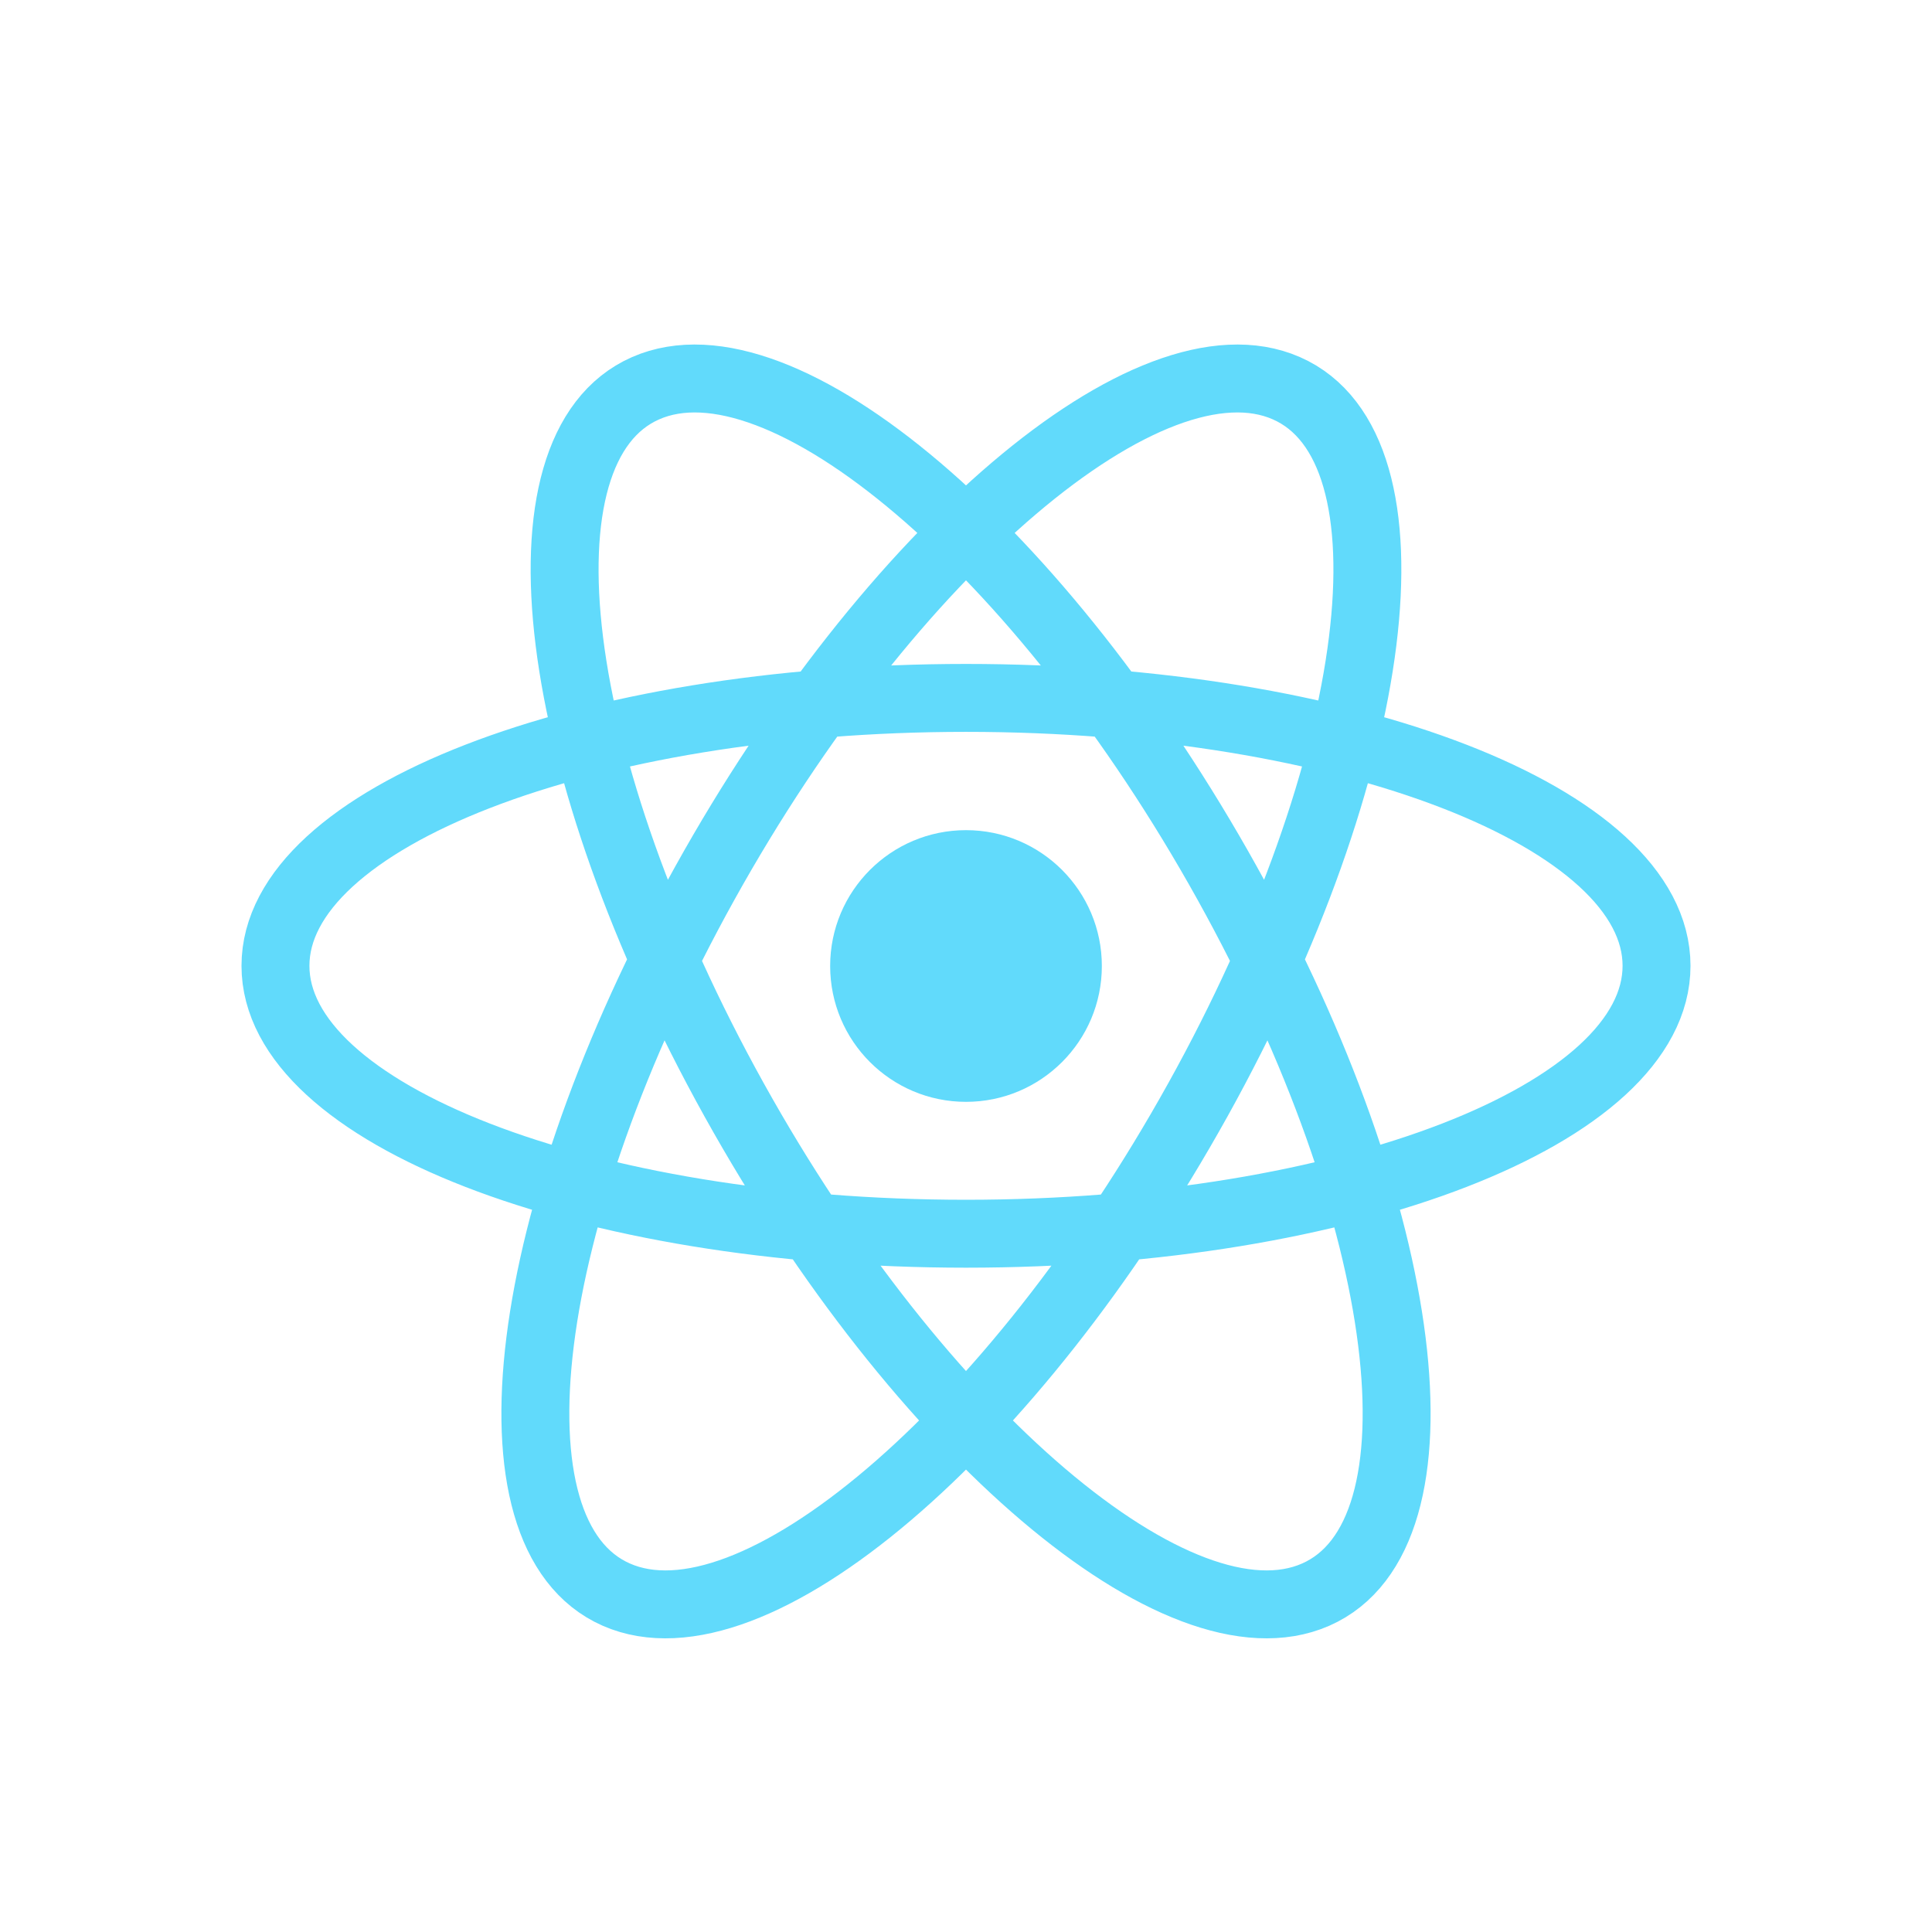
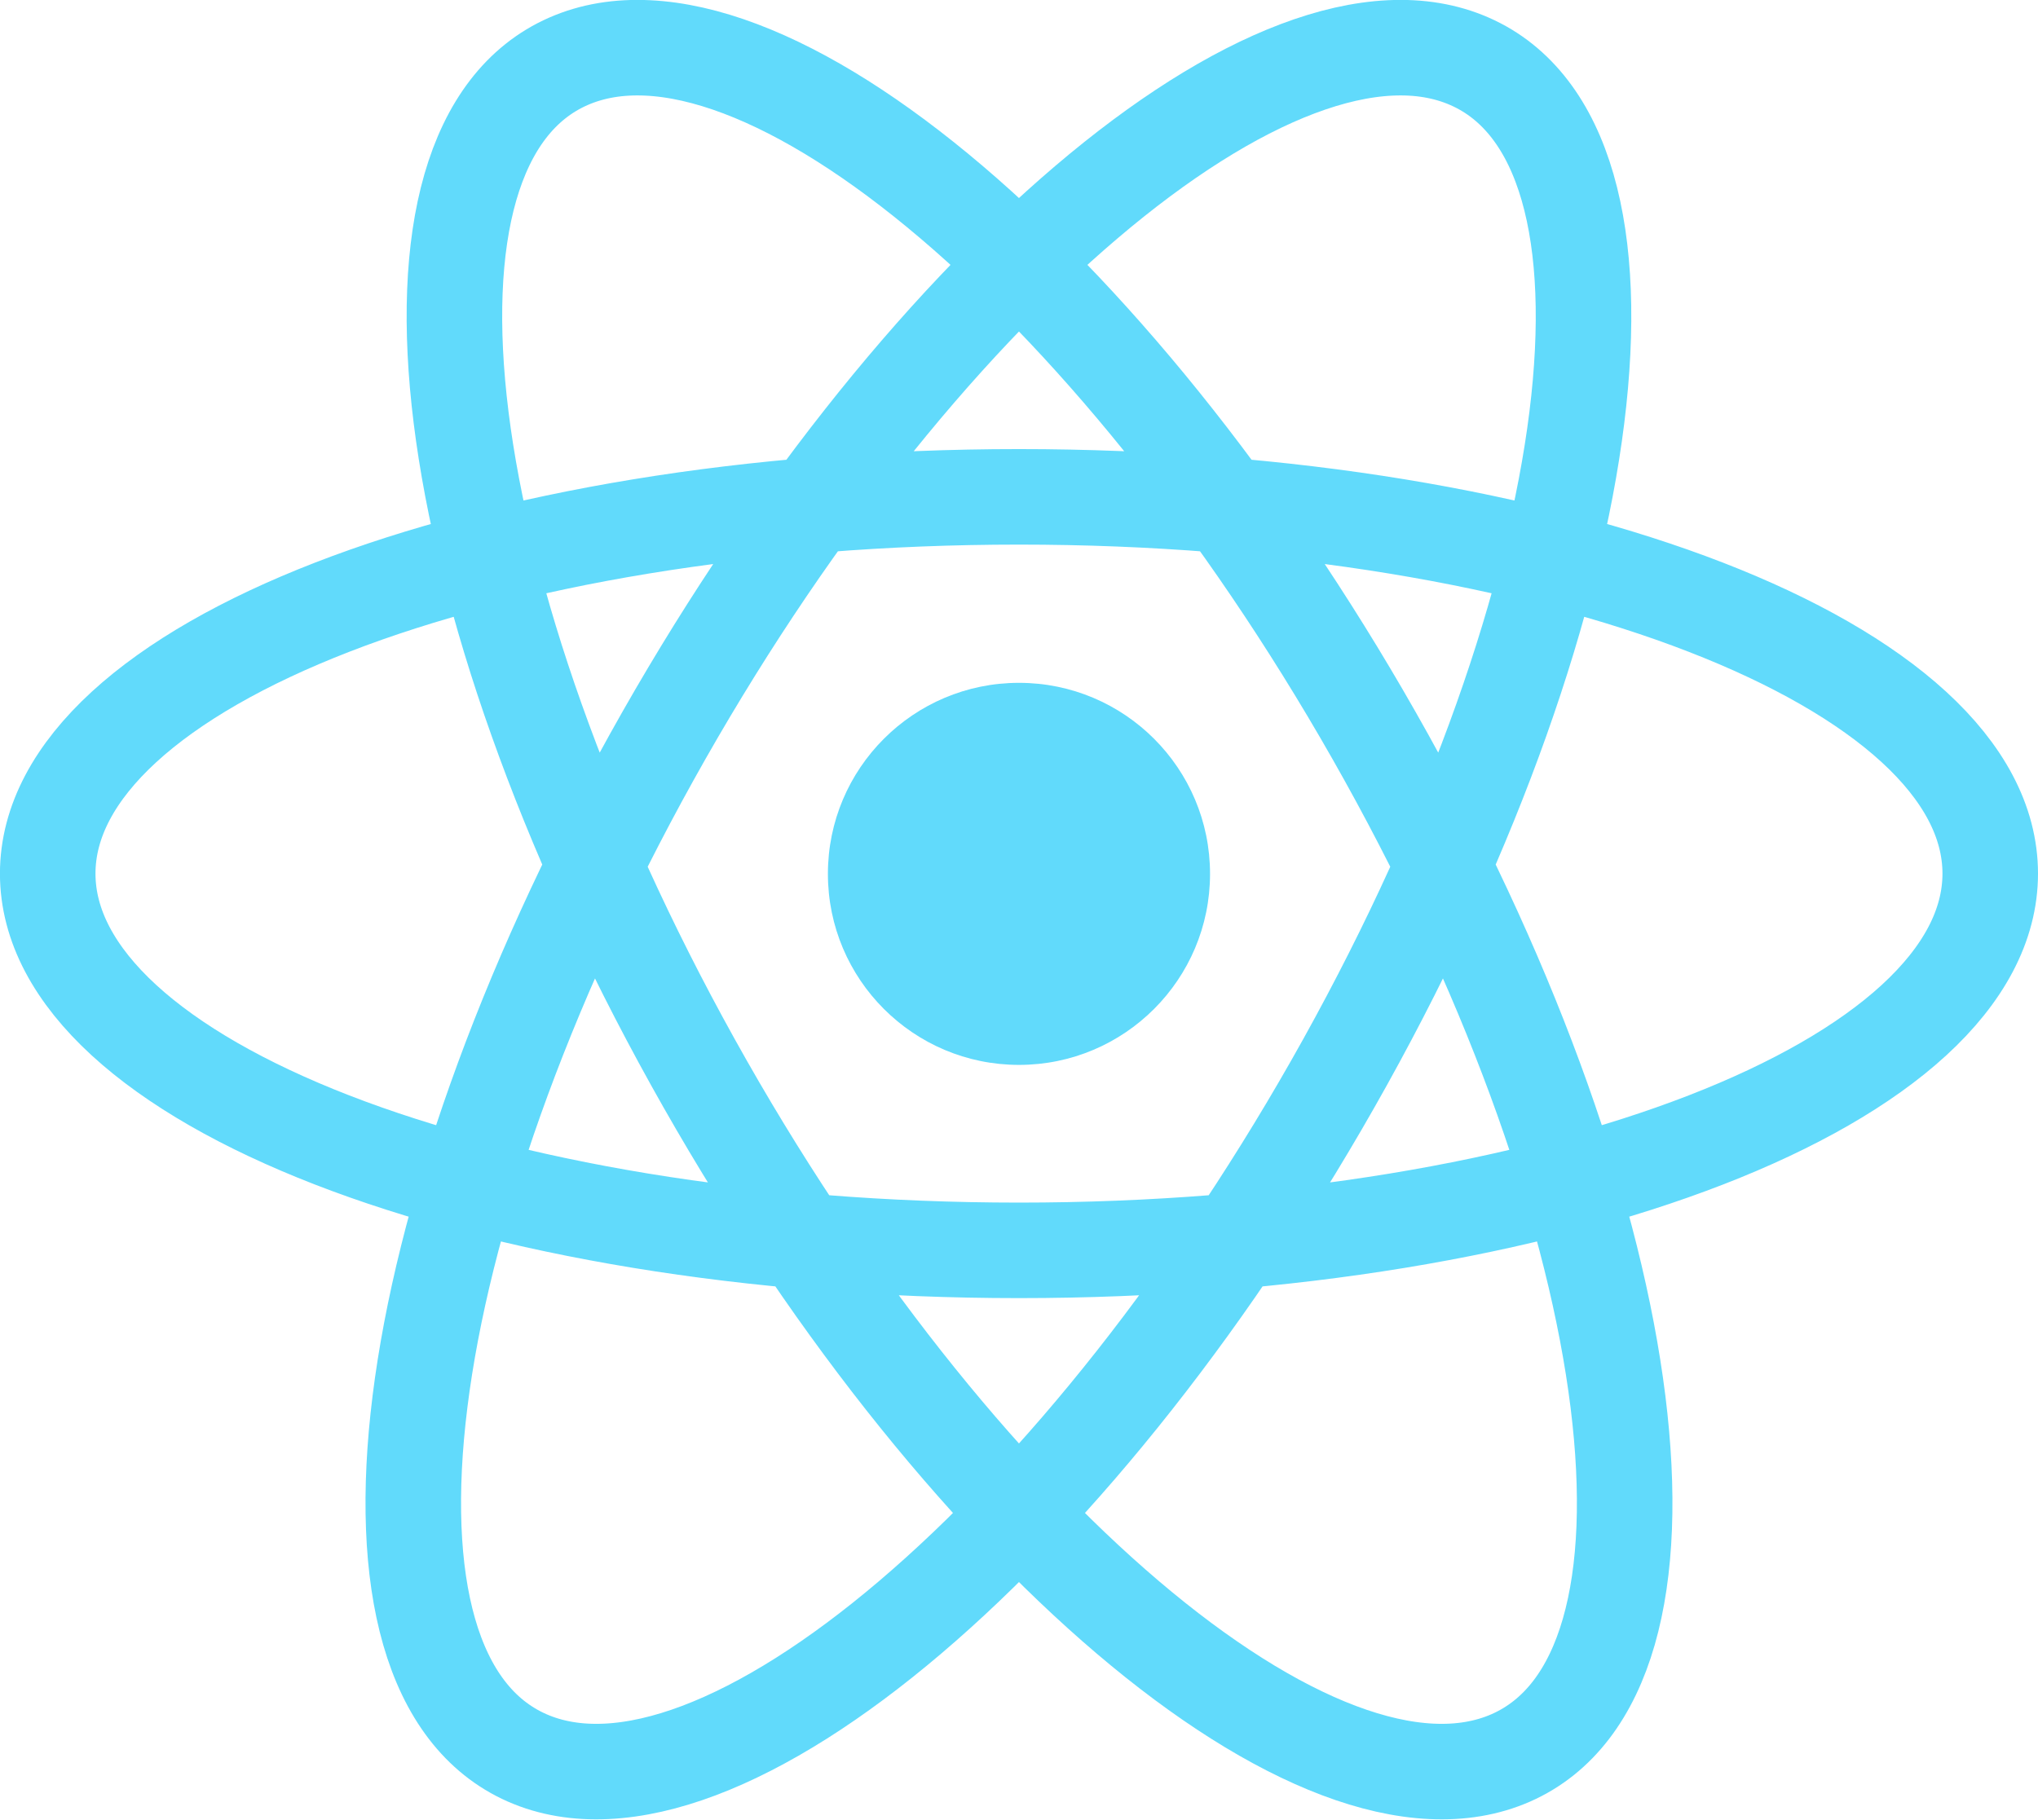
- <svg xmlns="http://www.w3.org/2000/svg" aria-label="React" role="img" version="1.1" viewBox="0 0 512 512">
-   <circle cx="256" cy="256" r="36" fill="#61dafb" />
-   <path d="M317.47 291.43a71 183 30 1 0-.05.09zm-122.89.09a183 71 60 1 0-.05-.09zm61.47 35.43a183 71 0 1 0-.1 0z" fill="none" stroke="#61dafb" stroke-width="18" />
+ <svg xmlns="http://www.w3.org/2000/svg" width="383.99" height="342.86" aria-label="React" role="img" version="1.1" viewBox="0 0 383.99 342.86">
+   <circle cx="191.99" cy="164.68" r="36" fill="#61dafb" />
+   <path d="m253.46 200.11a71 183 30 1 0-0.05 0.09zm-122.89 0.09a183 71 60 1 0-0.05-0.09zm61.47 35.43a183 71 0 1 0-0.1 0z" fill="none" stroke="#61dafb" stroke-width="18" />
</svg>
